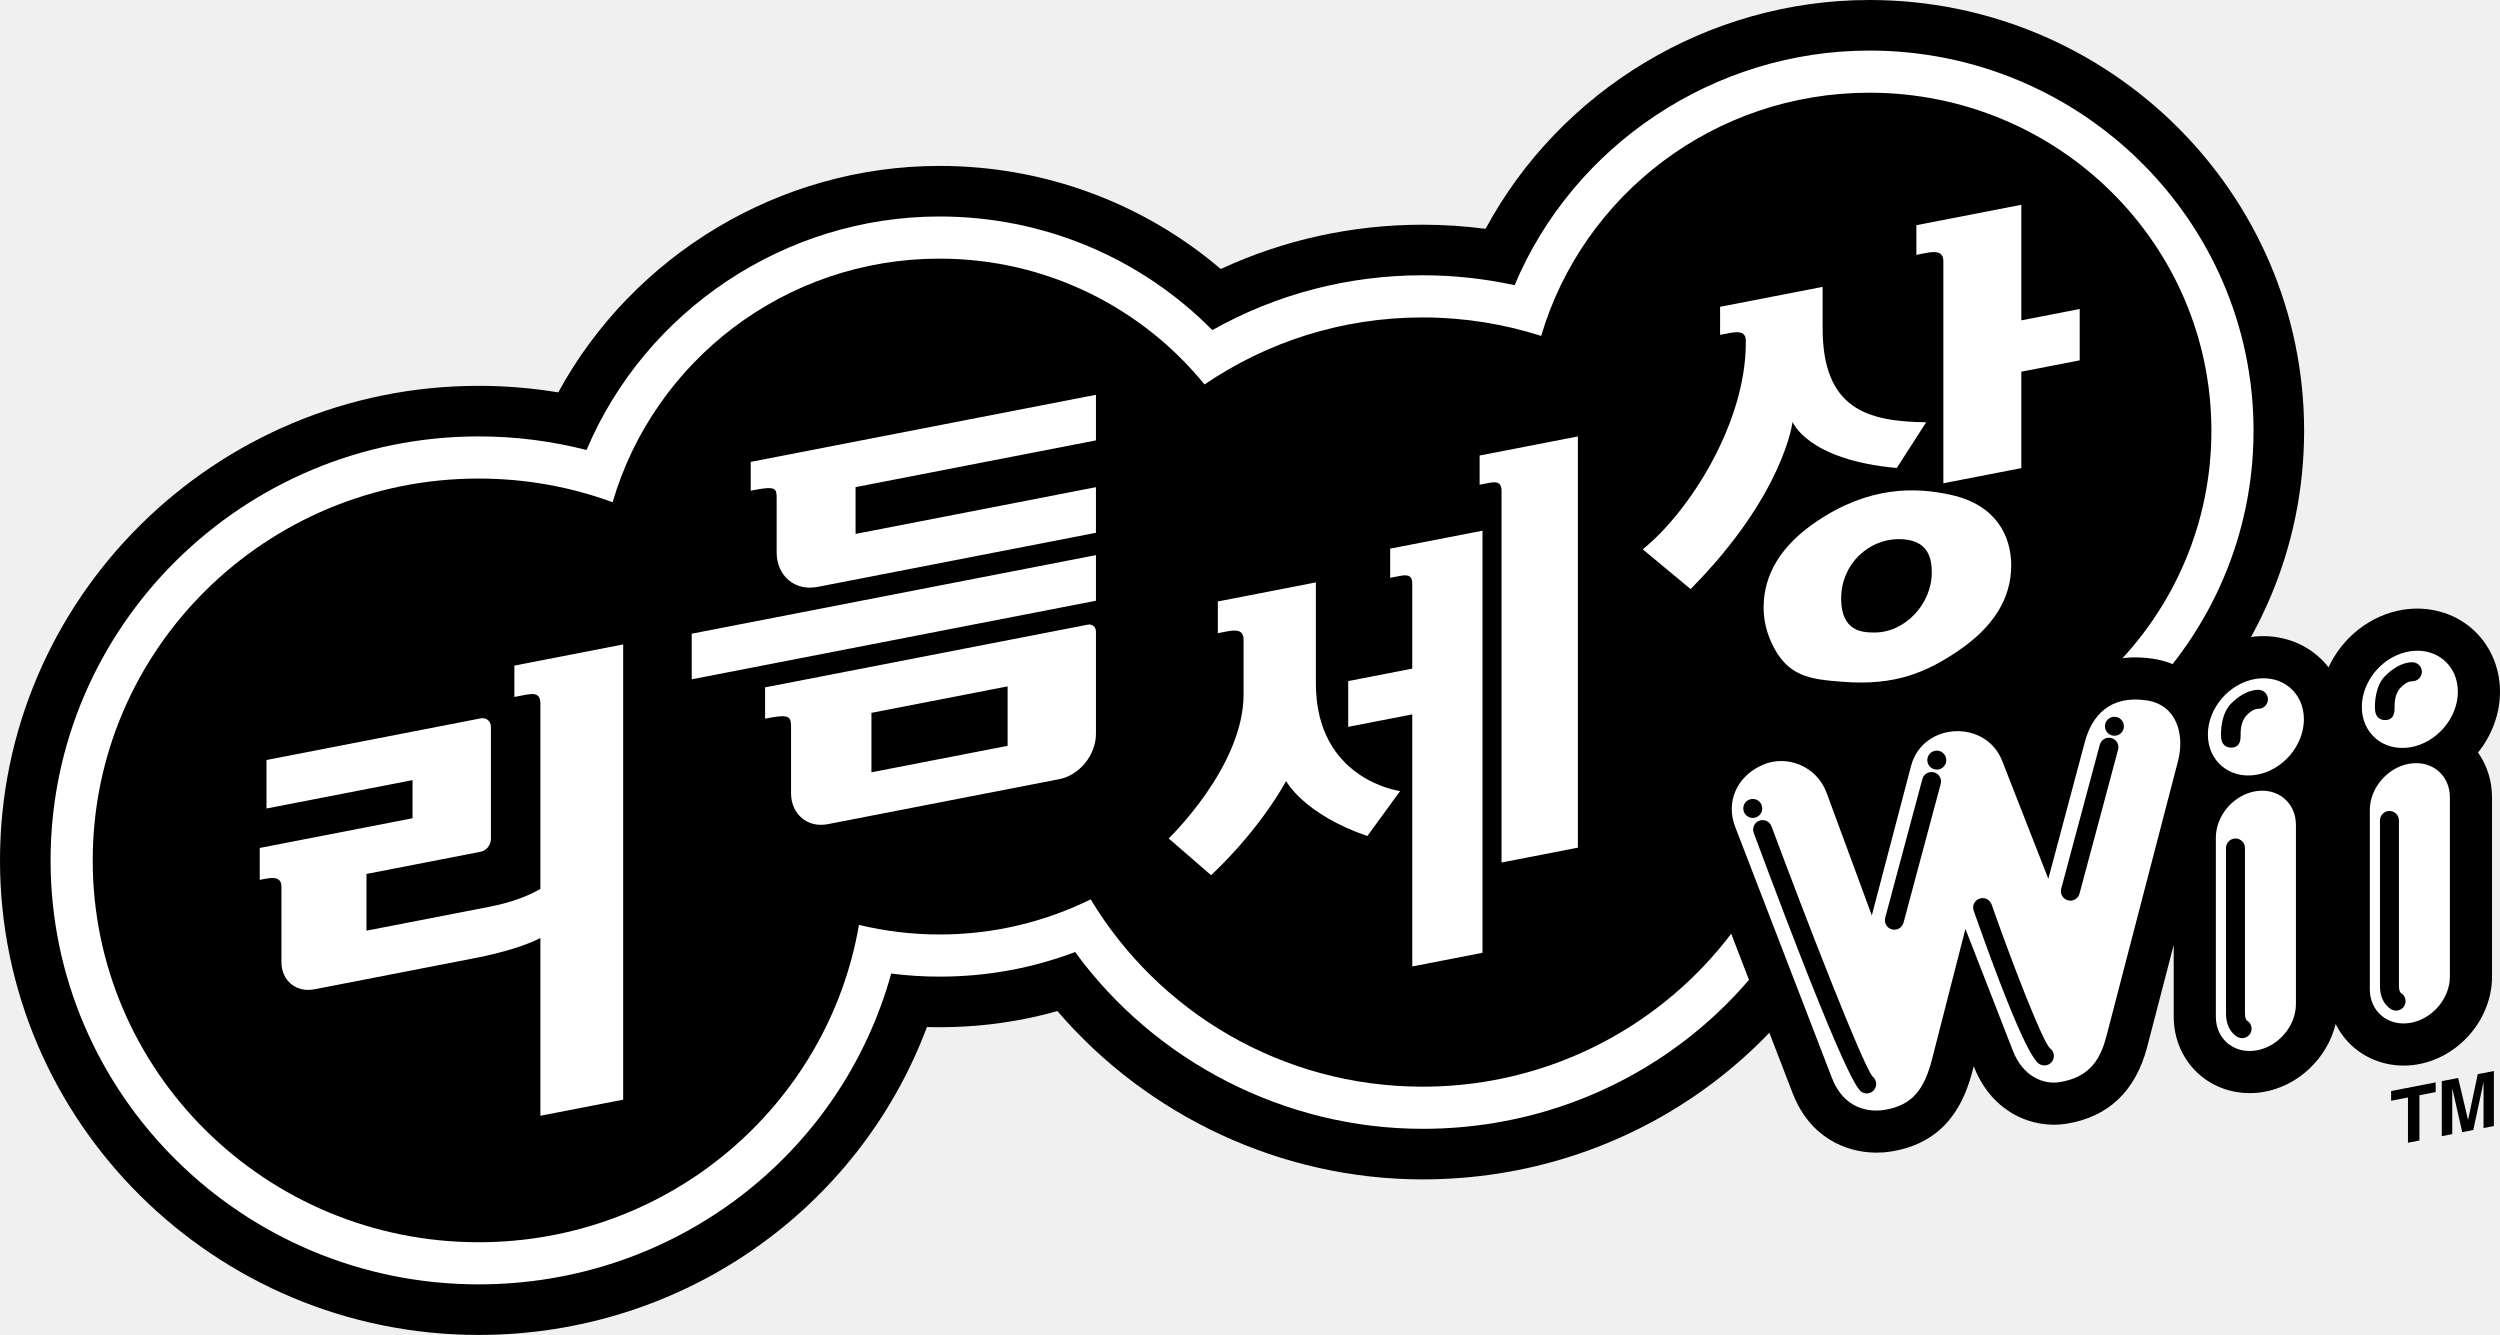
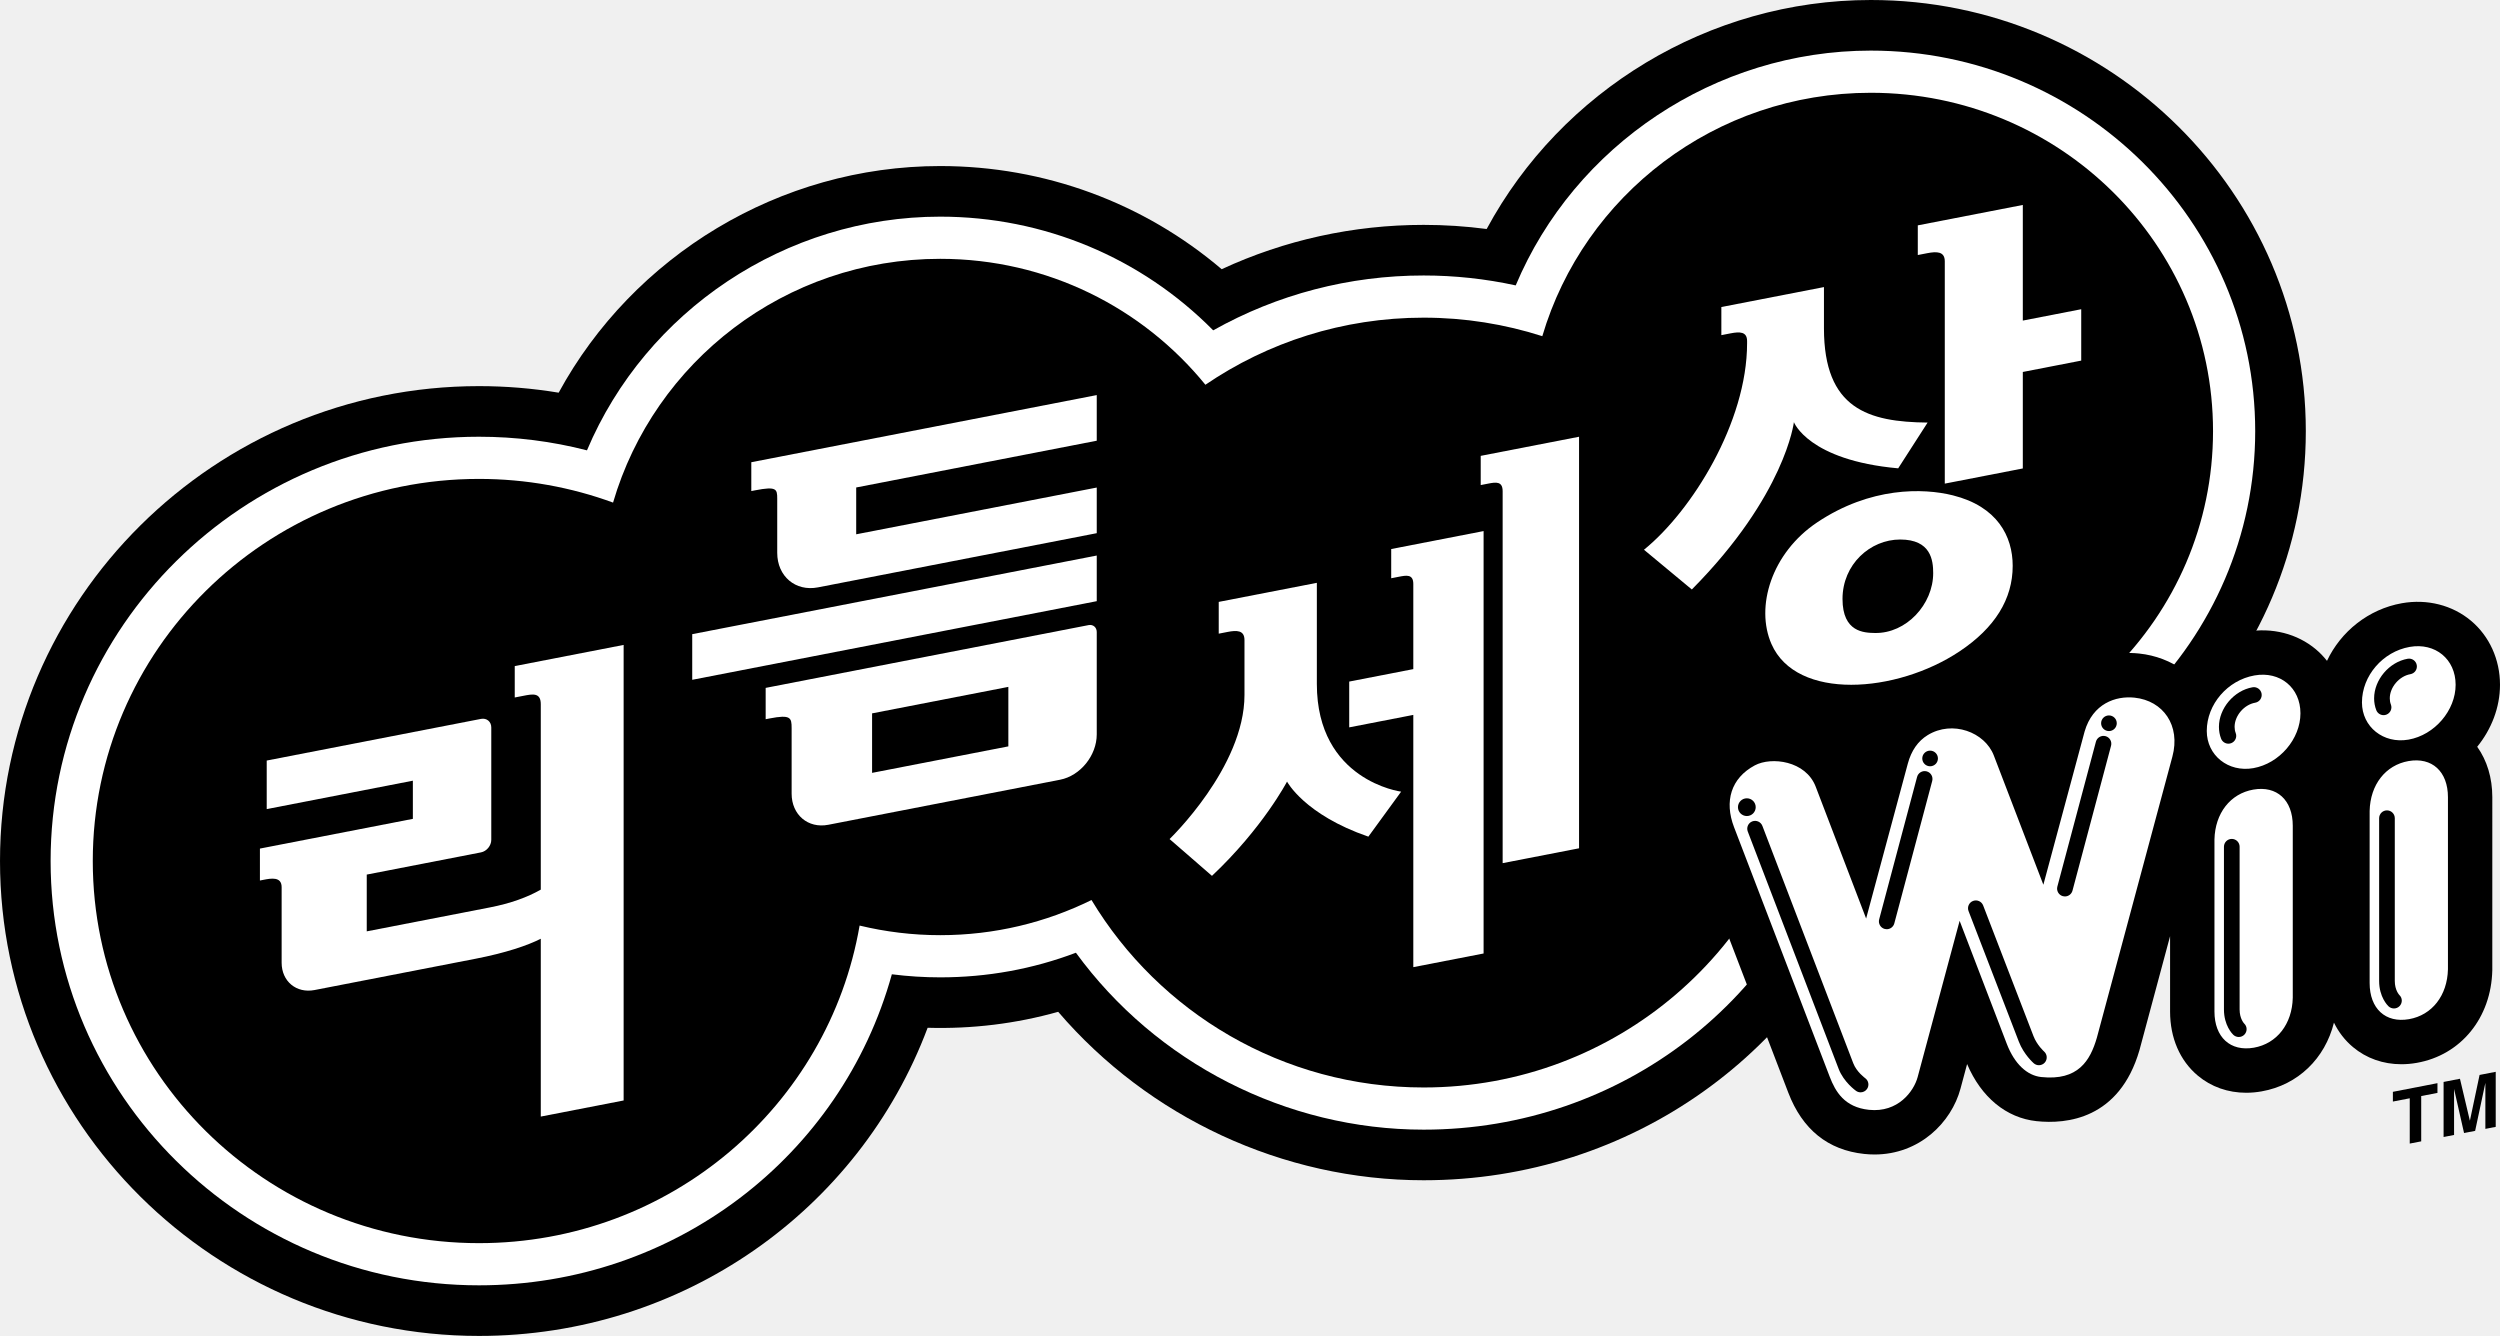
- <svg xmlns="http://www.w3.org/2000/svg" version="1.1" id="svg2" width="666.667" height="355.985" viewBox="0 0 666.667 355.985">
-   <defs id="defs6">
+ <svg xmlns="http://www.w3.org/2000/svg" version="1.1" id="svg1" width="666.667" height="356.248" viewBox="0 0 666.667 356.248">
+   <defs id="defs1">
+     <clipPath clipPathUnits="userSpaceOnUse" id="clipPath2">
+       <path d="M 0,267.186 H 500 V 0 H 0 Z" transform="translate(-374.1585,-267.1859)" id="path2" />
+     </clipPath>
+     <clipPath clipPathUnits="userSpaceOnUse" id="clipPath4">
+       <path d="M 0,267.186 H 500 V 0 H 0 Z" transform="translate(-374.1585,-257.0648)" id="path4" />
+     </clipPath>
+     <clipPath clipPathUnits="userSpaceOnUse" id="clipPath6">
+       <path d="M 0,267.186 H 500 V 0 H 0 Z" transform="translate(-374.1576,-248.6302)" id="path6" />
+     </clipPath>
+     <clipPath clipPathUnits="userSpaceOnUse" id="clipPath8">
+       <path d="M 0,267.186 H 500 V 0 H 0 Z" id="path8" />
+     </clipPath>
+     <clipPath clipPathUnits="userSpaceOnUse" id="clipPath10">
+       <path d="M 0,267.186 H 500 V 0 H 0 Z" transform="translate(-500.0003,-130.2328)" id="path10" />
+     </clipPath>
+     <clipPath clipPathUnits="userSpaceOnUse" id="clipPath12">
+       <path d="M 0,267.186 H 500 V 0 H 0 Z" transform="translate(-350.9583,-114.1107)" id="path12" />
+     </clipPath>
+     <clipPath clipPathUnits="userSpaceOnUse" id="clipPath14">
+       <path d="M 0,267.186 H 500 V 0 H 0 Z" transform="translate(-479.8753,-68.18)" id="path14" />
+     </clipPath>
    <clipPath clipPathUnits="userSpaceOnUse" id="clipPath16">
-       <path d="M 0,266.989 H 500 V 0 H 0 Z" id="path14" />
+       <path d="M 0,267.186 H 500 V 0 H 0 Z" transform="translate(-476.7171,-124.1537)" id="path16" />
+     </clipPath>
+     <clipPath clipPathUnits="userSpaceOnUse" id="clipPath18">
+       <path d="M 0,267.186 H 500 V 0 H 0 Z" transform="translate(-448.8402,-62.475)" id="path18" />
+     </clipPath>
+     <clipPath clipPathUnits="userSpaceOnUse" id="clipPath20">
+       <path d="M 0,267.186 H 500 V 0 H 0 Z" transform="translate(-445.681,-118.4486)" id="path20" />
+     </clipPath>
+     <clipPath clipPathUnits="userSpaceOnUse" id="clipPath22">
+       <path d="M 0,267.186 H 500 V 0 H 0 Z" transform="translate(-412.9857,-87.8959)" id="path22" />
+     </clipPath>
+     <clipPath clipPathUnits="userSpaceOnUse" id="clipPath24">
+       <path d="M 0,267.186 H 500 V 0 H 0 Z" transform="translate(-408.8187,-56.8832)" id="path24" />
+     </clipPath>
+     <clipPath clipPathUnits="userSpaceOnUse" id="clipPath26">
+       <path d="M 0,267.186 H 500 V 0 H 0 Z" transform="translate(-377.348,-81.3421)" id="path26" />
+     </clipPath>
+     <clipPath clipPathUnits="userSpaceOnUse" id="clipPath28">
+       <path d="M 0,267.186 H 500 V 0 H 0 Z" transform="translate(-373.0267,-51.5619)" id="path28" />
+     </clipPath>
+     <clipPath clipPathUnits="userSpaceOnUse" id="clipPath30">
+       <path d="M 0,267.186 H 500 V 0 H 0 Z" transform="translate(-423.3539,-122.5365)" id="path30" />
+     </clipPath>
+     <clipPath clipPathUnits="userSpaceOnUse" id="clipPath32">
+       <path d="M 0,267.186 H 500 V 0 H 0 Z" transform="translate(-387.5863,-115.4945)" id="path32" />
+     </clipPath>
+     <clipPath clipPathUnits="userSpaceOnUse" id="clipPath34">
+       <path d="M 0,267.186 H 500 V 0 H 0 Z" transform="translate(-351.1419,-105.7513)" id="path34" />
+     </clipPath>
+     <clipPath clipPathUnits="userSpaceOnUse" id="clipPath36">
+       <path d="M 0,267.186 H 500 V 0 H 0 Z" transform="translate(-358.7806,-182.7552)" id="path36" />
+     </clipPath>
+     <clipPath clipPathUnits="userSpaceOnUse" id="clipPath38">
+       <path d="M 0,267.186 H 500 V 0 H 0 Z" transform="translate(-296.1429,-176.014)" id="path38" />
+     </clipPath>
+     <clipPath clipPathUnits="userSpaceOnUse" id="clipPath40">
+       <path d="M 0,267.186 H 500 V 0 H 0 Z" transform="translate(-171.2396,-169.6917)" id="path40" />
+     </clipPath>
+     <clipPath clipPathUnits="userSpaceOnUse" id="clipPath42">
+       <path d="M 0,267.186 H 500 V 0 H 0 Z" transform="translate(-102.9486,-133.9691)" id="path42" />
+     </clipPath>
+     <clipPath clipPathUnits="userSpaceOnUse" id="clipPath44">
+       <path d="M 0,267.186 H 500 V 0 H 0 Z" transform="translate(-497.0746,-41.4095)" id="path44" />
    </clipPath>
  </defs>
-   <g id="g8" transform="matrix(1.333333,0,0,-1.333333,0,355.9853)">
-     <g id="g10">
-       <g id="g12" clip-path="url(#clipPath16)">
-         <g id="g18" transform="translate(373.8827,266.9894)">
-           <path d="m 0,0 c -32.387,0 -61.888,-18.159 -76.768,-45.766 -4.165,0.548 -8.369,0.824 -12.593,0.824 -14.082,0 -27.796,-3.033 -40.368,-8.859 -15.557,13.243 -35.36,20.616 -56.247,20.616 -32.115,0 -61.355,-17.948 -76.256,-45.293 -5.236,0.871 -10.554,1.31 -15.923,1.31 -52.785,0 -95.728,-42.577 -95.728,-94.911 0,-52.334 42.943,-94.91 95.728,-94.91 40.665,0 75.951,25.041 89.662,61.586 8.929,-0.257 17.688,0.822 26.092,3.19 18.062,-21.065 44.85,-33.665 73.04,-33.665 41.493,0 77.159,25.882 90.411,63.555 47.456,0.56 85.89,38.995 85.89,86.158 C 86.94,-38.653 47.938,0 0,0" style="fill:#000000;fill-opacity:1;fill-rule:nonzero;stroke:none" id="path20" />
-         </g>
-         <g id="g22" transform="translate(373.8827,256.8753)">
-           <path d="m 0,0 c -31.108,0 -59.198,-18.931 -70.964,-46.924 -6.03,1.317 -12.19,1.982 -18.397,1.982 -14.859,0 -29.258,-3.771 -42.06,-10.964 -14.347,14.523 -33.846,22.721 -54.555,22.721 -30.927,0 -58.834,-18.829 -70.6,-46.705 -7.017,1.808 -14.246,2.722 -21.579,2.722 -47.208,0 -85.613,-38.039 -85.613,-84.797 0,-46.757 38.405,-84.796 85.613,-84.796 38.965,0 72.405,25.68 82.513,62.161 3.21,-0.407 6.441,-0.612 9.666,-0.612 9.388,0 18.48,1.652 27.118,4.92 16.022,-21.976 42.015,-35.359 69.497,-35.359 39.635,0 73.326,26.385 83.003,63.814 2.122,-0.176 4.246,-0.265 6.358,-0.265 42.361,0 76.826,34.117 76.826,76.052 C 76.826,-34.116 42.361,0 0,0" style="fill:#ffffff;fill-opacity:1;fill-rule:nonzero;stroke:none" id="path24" />
-         </g>
-         <g id="g26" transform="translate(373.8821,248.4471)">
-           <path d="m 0,0 c -31.108,0 -57.348,-20.539 -65.648,-48.643 -7.474,2.394 -15.439,3.7 -23.713,3.7 -16.184,0 -31.2,-4.953 -43.618,-13.407 -12.482,15.343 -31.58,25.165 -52.996,25.165 -31.007,0 -57.155,-20.577 -65.385,-48.717 -8.348,3.058 -17.373,4.734 -26.795,4.734 -42.628,0 -77.184,-34.192 -77.184,-76.369 0,-42.177 34.556,-76.368 77.184,-76.368 38.182,0 69.868,27.439 76.066,63.47 5.168,-1.245 10.56,-1.921 16.114,-1.921 10.861,0 21.121,2.537 30.232,7.026 13.508,-22.438 38.177,-37.464 66.382,-37.464 38.554,0 70.509,28.07 76.362,64.784 4.21,-0.801 8.553,-1.235 12.999,-1.235 37.775,0 68.398,30.276 68.398,67.623 C 68.398,-30.276 37.775,0 0,0" style="fill:#000000;fill-opacity:1;fill-rule:nonzero;stroke:none" id="path28" />
-         </g>
-         <path d="m 368.231,110.299 h 43.695 v 14.336 h -43.695 z" style="fill:#000000;fill-opacity:1;fill-rule:nonzero;stroke:none" id="path30" />
-         <g id="g32" transform="translate(500,128.6442)">
-           <path d="m 0,0 c 0,4.975 -2.086,9.61 -5.724,12.718 -3.669,3.134 -8.642,4.475 -13.624,3.688 -6.616,-1.049 -12.221,-5.616 -14.944,-11.526 -0.658,0.845 -1.401,1.626 -2.224,2.328 -3.669,3.135 -8.644,4.479 -13.623,3.689 -4.847,-0.768 -9.15,-3.424 -12.176,-7.112 -2.064,1.468 -4.502,2.439 -7.177,2.829 C -80.07,8.157 -88.382,2.598 -91.18,-7.89 l -0.674,-2.526 c -2.953,7.107 -9.859,11.377 -17.732,10.926 -7.951,-0.464 -14.372,-5.649 -16.354,-13.209 l -1.056,-4.023 c -1.821,4.464 -5.225,7.94 -9.647,9.828 -4.545,1.941 -9.704,1.944 -14.154,0.007 -9.251,-4.026 -13.569,-13.968 -10.043,-23.127 l 19.354,-50.241 c 3.424,-8.891 10.662,-11.93 16.817,-11.93 0.983,0 1.94,0.078 2.848,0.222 11.395,1.805 14.819,10.234 16.404,16.418 l 0.162,0.634 0.003,-0.006 c 3.655,-9.385 11.922,-12.536 18.477,-11.495 8.448,1.337 13.907,6.527 16.225,15.426 l 5.294,20.347 v -14.375 c 0,-4.559 1.919,-8.813 5.264,-11.671 3.373,-2.879 7.925,-4.115 12.49,-3.394 7.134,1.131 12.967,6.786 14.636,13.632 0.887,-1.8 2.125,-3.413 3.666,-4.729 3.373,-2.878 7.925,-4.116 12.49,-3.394 8.476,1.344 15.116,9.075 15.116,17.601 v 35.848 c 0,3.281 -0.994,6.404 -2.798,8.962 C -1.653,-8.745 0,-4.471 0,0" style="fill:#000000;fill-opacity:1;fill-rule:nonzero;stroke:none" id="path34" />
-         </g>
-         <g id="g36" transform="translate(491.5723,128.644)">
-           <path d="m 0,0 c 0,-5.303 -4.299,-10.283 -9.602,-11.123 -5.303,-0.84 -9.602,2.778 -9.602,8.081 0,5.303 4.299,10.283 9.602,11.123 C -4.299,8.921 0,5.303 0,0 m -1.594,-56.968 v 35.847 c 0,4.422 -3.586,7.439 -8.007,6.739 -4.422,-0.701 -8.007,-4.853 -8.007,-9.276 v -35.847 c 0,-4.422 3.585,-7.44 8.007,-6.74 4.421,0.701 8.007,4.854 8.007,9.277 m -29.198,51.459 c 0,-5.303 -4.299,-10.283 -9.602,-11.123 -5.303,-0.84 -9.602,2.778 -9.602,8.081 0,5.303 4.299,10.283 9.602,11.123 5.303,0.84 9.602,-2.778 9.602,-8.081 m -1.594,-56.969 v 35.848 c 0,4.422 -3.585,7.439 -8.007,6.739 -4.422,-0.701 -8.007,-4.853 -8.007,-9.276 v -35.847 c 0,-4.422 3.585,-7.44 8.007,-6.74 4.422,0.701 8.007,4.854 8.007,9.276 m -23.579,48.633 -14.315,-55.019 c -1.119,-4.298 -3.097,-8.227 -9.386,-9.223 -3.265,-0.518 -7.339,1.18 -9.305,6.228 l -9.515,24.427 -6.668,-26.021 c -1.52,-5.935 -3.846,-9.281 -9.558,-10.185 -2.93,-0.464 -8.037,0.068 -10.481,6.412 l -19.354,50.242 c -1.854,4.814 0.187,10.04 5.54,12.369 4.668,2.031 10.732,-0.111 12.766,-5.628 l 9.031,-24.501 7.849,29.905 c 2.296,8.748 14.931,9.421 18.229,0.994 l 9.225,-23.569 7.298,27.351 c 1.373,5.146 4.896,9.42 12.33,8.337 6.106,-0.89 7.671,-6.903 6.314,-12.119" style="fill:#ffffff;fill-opacity:1;fill-rule:nonzero;stroke:none" id="path38" />
-         </g>
-         <g id="g40" transform="translate(480.1485,68.4147)">
-           <path d="m 0,0 c -0.066,0.067 -0.362,0.413 -0.362,1.375 v 33.111 c 0,1.047 -0.85,1.896 -1.897,1.896 -1.047,0 -1.896,-0.849 -1.896,-1.896 V 1.375 c 0,-3.522 2.178,-4.632 2.426,-4.747 0.259,-0.12 0.529,-0.176 0.796,-0.176 0.716,0 1.402,0.408 1.722,1.1 C 1.208,-1.544 0.854,-0.48 0,0 m 2.33,66.121 c -2.185,0 -4.134,-1.422 -5.452,-2.741 -2.04,-2.039 -2.126,-5.674 -2.007,-6.904 0.127,-1.301 0.96,-1.915 2.006,-1.915 1.047,0 1.885,0.541 1.885,2.25 0,0.836 -0.056,2.901 1.17,4.183 0.553,0.579 1.41,1.334 2.398,1.334 1.047,0 1.896,0.849 1.896,1.896 0,1.047 -0.849,1.897 -1.896,1.897 m -33.122,-71.63 c -0.066,0.067 -0.362,0.413 -0.362,1.374 v 33.112 c 0,1.047 -0.849,1.896 -1.896,1.896 -1.047,0 -1.897,-0.849 -1.897,-1.896 V -4.135 c 0,-3.522 2.178,-4.631 2.427,-4.746 0.258,-0.12 0.528,-0.176 0.795,-0.176 0.716,0 1.402,0.408 1.722,1.1 0.42,0.904 0.066,1.968 -0.789,2.448 m 2.333,66.12 c -2.184,0 -4.133,-1.421 -5.452,-2.74 -2.04,-2.039 -2.126,-5.674 -2.006,-6.904 0.126,-1.302 0.959,-1.915 2.006,-1.915 1.047,0 1.885,0.541 1.885,2.25 0,0.836 -0.057,2.901 1.17,4.183 0.553,0.579 1.409,1.334 2.397,1.334 1.047,0 1.896,0.849 1.896,1.896 0,1.047 -0.849,1.896 -1.896,1.896 m -35.785,-40.758 7.716,28.792 c 0.27,1.011 -0.329,2.051 -1.342,2.321 -1.007,0.271 -2.051,-0.328 -2.322,-1.34 l -7.716,-28.792 c -0.27,-1.012 0.329,-2.051 1.342,-2.322 0.164,-0.045 0.329,-0.066 0.492,-0.066 0.836,0 1.603,0.559 1.83,1.407 m -35.198,-5.81 7.434,27.744 c 0.27,1.012 -0.329,2.051 -1.342,2.322 -1.009,0.27 -2.051,-0.328 -2.323,-1.341 l -7.434,-27.743 c -0.27,-1.012 0.329,-2.052 1.342,-2.322 0.164,-0.045 0.329,-0.066 0.492,-0.066 0.836,0 1.603,0.559 1.831,1.406 m 29.881,-27.486 c 0.417,0.862 0.124,1.882 -0.65,2.399 -1.576,1.805 -7.115,15.941 -11.621,28.735 -0.347,0.988 -1.428,1.506 -2.419,1.159 -0.988,-0.348 -1.507,-1.43 -1.159,-2.418 10.324,-29.314 12.578,-30.401 13.317,-30.758 0.267,-0.129 0.547,-0.189 0.823,-0.189 0.705,0 1.383,0.395 1.709,1.072 m -35.543,-5.599 c 0.397,0.821 0.149,1.787 -0.545,2.323 -2.21,2.861 -13.523,32.102 -20.2,50.038 -0.367,0.982 -1.458,1.479 -2.439,1.116 -0.982,-0.366 -1.482,-1.457 -1.117,-2.439 18.795,-50.485 20.956,-51.529 21.77,-51.922 0.266,-0.128 0.546,-0.189 0.823,-0.189 0.704,0 1.382,0.395 1.708,1.073 m 47.843,74.259 c -1.048,0 -1.897,-0.849 -1.897,-1.896 0,-1.048 0.849,-1.897 1.897,-1.897 1.047,0 1.896,0.849 1.896,1.897 0,1.047 -0.849,1.896 -1.896,1.896 m -35.528,-6.769 c -1.048,0 -1.897,-0.849 -1.897,-1.897 0,-1.047 0.849,-1.896 1.897,-1.896 1.047,0 1.896,0.849 1.896,1.896 0,1.048 -0.849,1.897 -1.896,1.897 m -34.912,-11.561 c 0,-1.048 -0.849,-1.897 -1.896,-1.897 -1.047,0 -1.896,0.849 -1.896,1.897 0,1.047 0.849,1.896 1.896,1.896 1.047,0 1.896,-0.849 1.896,-1.896" style="fill:#000000;fill-opacity:1;fill-rule:nonzero;stroke:none" id="path42" />
-         </g>
-         <g id="g44" transform="translate(358.5166,182.6211)">
-           <path d="m 0,0 c 0,0 -1.712,-14.593 -20.398,-33.442 l -9.567,7.944 c 9.575,7.754 20.609,25.472 20.609,41.26 v 0.446 c 0,1.896 -1.467,1.894 -3.295,1.539 l -1.847,-0.359 v 5.62 L 6.006,26.994 V 18.748 C 6.006,2.624 14.901,0.032 26.72,-0.084 L 20.841,-9.23 C 2.881,-7.619 0,0 0,0 M 57.423,22.569 V 12.3 L 45.748,10.031 V -9.254 l -15.593,-3.031 v 44.434 c 0,2.001 -1.643,1.98 -3.515,1.616 L 24.76,33.4 v 5.93 l 20.988,4.079 V 20.299 Z M 16.184,-42.136 c -2.129,0.042 -6.47,0.127 -6.47,6.801 0,6.917 5.523,11.879 11.527,11.88 6.163,0 6.596,-4.176 6.596,-6.718 0,-6.231 -5.371,-12.087 -11.653,-11.963 m 15.593,27.506 c -7.237,1.631 -16.553,1.803 -27.12,-5.394 -6.948,-4.732 -10.452,-10.497 -10.452,-17.102 0,-2.38 0.522,-4.742 1.559,-7.013 3.184,-6.972 7.898,-7.346 14.308,-7.855 10.474,-0.831 16.774,1.94 23.054,6.195 7.017,4.761 10.599,10.441 10.599,17.081 0,5.928 -3.042,12.082 -11.948,14.088" style="fill:#ffffff;fill-opacity:1;fill-rule:nonzero;stroke:none" id="path46" />
-         </g>
-         <g id="g48" transform="translate(295.9252,175.8848)">
-           <path d="m 0,0 v -5.837 l 1.519,0.295 c 1.512,0.294 2.864,0.492 2.864,-1.517 v -74.339 l 15.27,2.969 V 3.82 Z m -17.888,-18.621 v -5.837 l 1.518,0.295 c 1.512,0.294 2.897,0.563 2.897,-1.446 V -42.62 l -12.808,-2.49 v -9.152 l 12.808,2.49 v -50.411 l 14.048,2.731 v 84.42 z m 1.985,-48.489 -6.55,-8.992 c -12.797,4.402 -16.253,11.004 -16.253,11.004 0,0 -4.846,-9.277 -15.004,-18.839 l -8.475,7.355 c 0,0 14.973,14.352 14.973,28.786 v 10.986 c 0,2.01 -1.588,1.968 -3.364,1.622 l -1.783,-0.346 v 6.347 l 19.61,3.812 v -20.211 c 0,-19.353 16.846,-21.524 16.846,-21.524" style="fill:#ffffff;fill-opacity:1;fill-rule:nonzero;stroke:none" id="path50" />
-         </g>
-         <g id="g52" transform="translate(171.1135,169.5672)">
-           <path d="m 0,0 v -9.36 l 48.075,9.345 v -9.12 L -7.64,-19.965 c -4.497,-0.874 -8.142,2.217 -8.142,6.905 v 10.866 c 0,1.88 -0.166,2.45 -4.383,1.63 l -0.799,-0.155 v 5.764 l 69.039,13.42 v -9.12 z m 48.075,-13.603 v -9.121 l -80.844,-15.714 v 9.12 z M 30.408,-51.744 3.175,-57.037 v 11.892 l 27.233,5.293 z m 16.039,24.236 -64.541,-12.545 v -6.262 l 0.8,0.155 c 4.224,0.821 4.39,0.13 4.39,-1.933 v -13.104 c 0,-4.22 3.281,-7.002 7.328,-6.215 l 46.324,9.004 c 4.047,0.787 7.327,4.845 7.327,9.064 v 20.455 c 0,0.938 -0.729,1.556 -1.628,1.381" style="fill:#ffffff;fill-opacity:1;fill-rule:nonzero;stroke:none" id="path54" />
-         </g>
-         <g id="g56" transform="translate(102.8732,133.871)">
-           <path d="m 0,0 v -6.276 l 1.79,0.348 c 1.782,0.346 3.414,0.663 3.414,-1.679 V -44.675 C 2.571,-46.18 -0.801,-47.422 -4.957,-48.23 l -24.62,-4.785 v 11.345 l 22.83,4.438 c 1.136,0.221 2.057,1.343 2.057,2.506 v 22.463 c 0,1.163 -0.921,1.927 -2.057,1.706 l -42.823,-8.324 v -9.7 l 29.207,5.677 v -7.628 l -30.564,-5.941 v -6.382 l 0.721,0.14 c 1.458,0.283 3.618,0.703 3.618,-1.466 v -15.102 c 0,-3.722 2.947,-6.167 6.583,-5.46 l 32.148,6.249 c 6.03,1.172 10.408,2.647 13.061,4.004 v -35.541 l 16.557,3.218 V 4.23 Z" style="fill:#ffffff;fill-opacity:1;fill-rule:nonzero;stroke:none" id="path58" />
-         </g>
-         <g id="g60" transform="translate(496.7084,41.3793)">
-           <path d="m 0,0 v 9.192 l -2.045,-9.59 -2.215,-0.43 -1.996,8.804 V -1.216 L -8.35,-1.623 V 9.381 l 3.271,0.636 1.972,-8.345 0.024,0.005 1.924,9.102 3.228,0.627 V 0.402 Z M -15.116,-2.938 V 6.114 L -18.484,5.46 v 1.945 l 8.908,1.732 V 7.191 L -12.822,6.56 v -9.052 z" style="fill:#000000;fill-opacity:1;fill-rule:nonzero;stroke:none" id="path62" />
-         </g>
-       </g>
-     </g>
+   <g id="layer-MC0">
+     <path id="path1" d="m 0,0 c -32.411,0 -61.935,-18.172 -76.825,-45.8 -4.168,0.549 -8.375,0.824 -12.603,0.824 -14.092,0 -27.816,-3.034 -40.397,-8.864 -15.568,13.252 -35.386,20.631 -56.288,20.631 -32.139,0 -61.401,-17.961 -76.313,-45.327 -5.24,0.872 -10.561,1.311 -15.934,1.311 -52.824,0 -95.798,-42.608 -95.798,-94.98 0,-52.373 42.974,-94.981 95.798,-94.981 40.695,0 76.006,25.06 89.728,61.631 8.936,-0.257 17.701,0.824 26.111,3.194 18.076,-21.081 44.883,-33.691 73.093,-33.691 41.525,0 77.217,25.902 90.479,63.602 47.491,0.561 85.953,39.023 85.953,86.222 C 87.004,-38.682 47.974,0 0,0" style="fill:#000000;fill-opacity:1;fill-rule:nonzero;stroke:none" transform="matrix(1.333333,0,0,-1.333333,498.878,1.3333333e-4)" clip-path="url(#clipPath2)" />
+     <path id="path3" d="m 0,0 c -31.131,0 -59.242,-18.945 -71.017,-46.959 -6.034,1.317 -12.198,1.983 -18.411,1.983 -14.869,0 -29.279,-3.773 -42.091,-10.971 -14.357,14.534 -33.87,22.738 -54.594,22.738 -30.95,0 -58.878,-18.843 -70.652,-46.74 -7.023,1.809 -14.256,2.723 -21.595,2.723 -47.244,0 -85.677,-38.066 -85.677,-84.858 0,-46.792 38.433,-84.859 85.677,-84.859 38.993,0 72.459,25.698 82.573,62.207 3.213,-0.408 6.446,-0.613 9.674,-0.613 9.395,0 18.494,1.654 27.137,4.924 16.035,-21.992 42.046,-35.385 69.548,-35.385 39.664,0 73.38,26.405 83.066,63.861 2.123,-0.177 4.248,-0.265 6.362,-0.265 42.393,0 76.882,34.142 76.882,76.108 C 76.882,-34.142 42.393,0 0,0" style="fill:#ffffff;fill-opacity:1;fill-rule:nonzero;stroke:none" transform="matrix(1.333333,0,0,-1.333333,498.878,13.49493)" clip-path="url(#clipPath4)" />
+     <path id="path5" d="m 0,0 c -31.131,0 -57.39,-20.554 -65.696,-48.679 -7.48,2.396 -15.45,3.703 -23.731,3.703 -16.195,0 -31.223,-4.957 -43.649,-13.418 -12.492,15.356 -31.604,25.185 -53.036,25.185 -31.03,0 -57.198,-20.592 -65.434,-48.754 -8.353,3.061 -17.385,4.737 -26.814,4.737 -42.66,0 -77.242,-34.215 -77.242,-76.423 0,-42.208 34.582,-76.425 77.242,-76.425 38.211,0 69.92,27.459 76.123,63.516 5.171,-1.246 10.567,-1.921 16.125,-1.921 10.869,0 21.136,2.538 30.255,7.031 13.518,-22.455 38.205,-37.492 66.43,-37.492 38.582,0 70.561,28.09 76.419,64.832 4.213,-0.802 8.559,-1.237 13.008,-1.237 37.804,0 68.449,30.298 68.449,67.673 C 68.449,-30.298 37.804,0 0,0" style="fill:#000000;fill-opacity:1;fill-rule:nonzero;stroke:none" transform="matrix(1.333333,0,0,-1.333333,498.8768,24.74107)" clip-path="url(#clipPath6)" />
+     <path id="path7" d="m 368.502,110.38 h 43.727 v 14.346 h -43.727 z" style="fill:#000000;fill-opacity:1;fill-rule:nonzero;stroke:none" transform="matrix(1.333333,0,0,-1.333333,0,356.248)" clip-path="url(#clipPath8)" />
+     <path id="path9" d="m 0,0 c 0,5.044 -2.113,9.71 -5.798,12.802 -3.721,3.122 -8.754,4.401 -13.811,3.51 -6.691,-1.18 -12.234,-5.668 -14.992,-11.527 -0.663,0.84 -1.406,1.617 -2.233,2.312 -3.721,3.122 -8.755,4.401 -13.812,3.509 -5.148,-0.908 -9.618,-3.775 -12.662,-7.717 -2.527,1.836 -5.572,3.011 -8.854,3.358 -9.073,0.96 -16.882,-4.316 -19.44,-13.125 l -1.204,-4.467 -0.143,0.374 c -1.812,4.727 -5.74,8.421 -10.78,10.134 -5.168,1.757 -10.772,1.15 -15.374,-1.667 -3.883,-2.378 -6.618,-6.172 -7.905,-10.965 l -1.237,-4.597 -0.328,0.856 c -1.707,4.454 -5.215,7.864 -9.878,9.601 -4.906,1.828 -10.57,1.564 -14.779,-0.689 -8.537,-4.569 -11.853,-13.95 -8.253,-23.342 l 19.144,-49.944 c 2.821,-7.36 7.929,-11.482 15.181,-12.251 0.702,-0.074 1.388,-0.11 2.062,-0.11 8.976,0 15.372,6.385 17.196,13.175 l 1.32,4.914 c 2.819,-6.639 7.842,-10.785 13.893,-11.423 5.959,-0.631 16.563,0.376 20.581,14.207 l 6.123,22.789 -10e-4,-15.08 c 0,-5.262 1.964,-9.808 5.533,-12.801 2.688,-2.257 6.051,-3.435 9.686,-3.435 1.011,0 2.043,0.091 3.087,0.276 7.281,1.284 12.683,6.582 14.468,13.748 0.923,-1.889 2.196,-3.543 3.795,-4.884 2.688,-2.257 6.051,-3.435 9.686,-3.435 1.011,0 2.042,0.091 3.087,0.276 8.82,1.556 14.889,8.999 15.103,18.522 l 0.002,34.616 c 0,3.853 -1.054,7.323 -3.021,10.081 C -1.72,-8.91 0,-4.541 0,0" style="fill:#000000;fill-opacity:1;fill-rule:nonzero;stroke:none" transform="matrix(1.333333,0,0,-1.333333,666.6671,182.6043)" clip-path="url(#clipPath10)" />
+     <path id="path11" d="m 0,0 c -4.788,-2.563 -6.119,-7.214 -4.154,-12.342 l 19.143,-49.943 c 1.141,-2.977 2.964,-6.087 7.83,-6.603 5.847,-0.62 8.997,3.734 9.751,6.542 l 8.398,31.257 9.428,-24.594 c 1.546,-4.036 4.075,-6.351 6.893,-6.649 7.372,-0.779 9.789,3.263 11.124,7.857 L 83.518,1.748 C 85.193,7.98 81.694,12.937 75.947,13.544 72.187,13.941 67.59,12.37 65.963,6.77 L 57.714,-23.874 47.806,1.975 C 46.013,6.652 39.543,9.093 34.575,6.05 32.638,4.864 31.302,2.945 30.604,0.347 L 22.267,-30.631 12.183,-4.265 C 10.188,0.94 3.316,1.775 0,0 m 138.631,-40.774 c -0.118,-5.258 -3.18,-9.172 -7.773,-9.982 -4.71,-0.831 -7.889,2.1 -7.889,7.22 V -9.12 c 0.117,5.257 3.179,9.171 7.771,9.98 4.711,0.831 7.891,-2.099 7.891,-7.218 z m 1.536,56.896 c 0,-5.12 -4.188,-10.048 -9.425,-10.972 -5.004,-0.881 -9.309,2.548 -9.309,7.436 0,5.351 4.189,10.163 9.542,11.107 5.119,0.903 9.192,-2.452 9.192,-7.571 m -32.572,-62.601 c -0.118,-5.258 -3.18,-9.172 -7.772,-9.982 -4.711,-0.83 -7.89,2.1 -7.89,7.22 v 34.416 c 0.117,5.257 3.179,9.171 7.772,9.98 4.71,0.831 7.89,-2.099 7.89,-7.218 z m 1.536,56.896 c 0,-5.12 -4.189,-10.048 -9.425,-10.972 -5.004,-0.882 -9.31,2.548 -9.31,7.436 0,5.351 4.19,10.163 9.542,11.107 5.12,0.903 9.193,-2.452 9.193,-7.571" style="fill:#ffffff;fill-opacity:1;fill-rule:nonzero;stroke:none" transform="matrix(1.333333,0,0,-1.333333,467.9444,204.1004)" clip-path="url(#clipPath12)" />
+     <path id="path13" d="m 0,0 c -0.037,0.039 -0.917,0.963 -0.917,2.815 l 0.001,32.548 c 0,0.866 -0.701,1.567 -1.566,1.567 -0.866,0 -1.567,-0.701 -1.567,-1.567 V 2.815 c 0,-3.2 1.682,-4.886 1.873,-5.068 0.306,-0.289 0.7,-0.434 1.093,-0.434 0.414,0 0.826,0.162 1.132,0.484 C 0.644,-1.576 0.628,-0.595 0,0" style="fill:#000000;fill-opacity:1;fill-rule:nonzero;stroke:none" transform="matrix(1.333333,0,0,-1.333333,639.8337,265.3413)" clip-path="url(#clipPath14)" />
+     <path id="path15" d="m 0,0 c -0.628,0 -1.22,0.38 -1.46,1 -0.288,0.739 -0.434,1.534 -0.434,2.363 0,3.714 3.013,7.267 6.715,7.919 0.854,0.152 1.664,-0.418 1.815,-1.269 C 6.786,9.16 6.218,8.349 5.365,8.198 3.128,7.804 1.239,5.589 1.239,3.363 1.239,2.924 1.313,2.511 1.459,2.134 1.772,1.328 1.373,0.421 0.566,0.107 0.38,0.034 0.188,0 0,0" style="fill:#000000;fill-opacity:1;fill-rule:nonzero;stroke:none" transform="matrix(1.333333,0,0,-1.333333,635.6228,190.7097)" clip-path="url(#clipPath16)" />
+     <path id="path17" d="m 0,0 c -0.038,0.039 -0.918,0.963 -0.918,2.815 l 0.001,32.548 c 0,0.866 -0.701,1.567 -1.566,1.567 -0.866,0 -1.567,-0.701 -1.567,-1.567 V 2.815 c 0,-3.2 1.682,-4.885 1.873,-5.068 0.306,-0.289 0.7,-0.435 1.093,-0.435 0.414,0 0.826,0.162 1.132,0.484 C 0.644,-1.576 0.627,-0.595 0,0" style="fill:#000000;fill-opacity:1;fill-rule:nonzero;stroke:none" transform="matrix(1.333333,0,0,-1.333333,598.4536,272.948)" clip-path="url(#clipPath18)" />
+     <path id="path19" d="m 0,0 c -0.627,0 -1.219,0.38 -1.46,1 -0.288,0.739 -0.434,1.534 -0.434,2.363 0,3.714 3.013,7.267 6.715,7.919 0.852,0.152 1.664,-0.418 1.815,-1.269 C 6.786,9.16 6.218,8.349 5.365,8.198 3.129,7.804 1.239,5.59 1.239,3.363 1.239,2.924 1.313,2.511 1.459,2.134 1.772,1.328 1.373,0.421 0.566,0.107 0.381,0.034 0.188,0 0,0" style="fill:#000000;fill-opacity:1;fill-rule:nonzero;stroke:none" transform="matrix(1.333333,0,0,-1.333333,594.2413,198.3165)" clip-path="url(#clipPath20)" />
+     <path id="path21" d="M 0,0 C -0.134,0 -0.269,0.018 -0.404,0.053 -1.239,0.275 -1.737,1.134 -1.515,1.97 l 7.713,28.978 c 0.224,0.836 1.081,1.332 1.917,1.112 0.836,-0.223 1.333,-1.081 1.111,-1.917 L 1.513,1.164 C 1.325,0.463 0.692,0 0,0" style="fill:#000000;fill-opacity:1;fill-rule:nonzero;stroke:none" transform="matrix(1.333333,0,0,-1.333333,550.6476,239.0535)" clip-path="url(#clipPath22)" />
+     <path id="path23" d="m 0,0 c -0.015,0.013 -1.428,1.279 -2.126,3.092 l -10.062,26.122 c -0.311,0.807 -1.216,1.208 -2.024,0.898 -0.808,-0.31 -1.21,-1.217 -0.898,-2.024 L -5.048,1.966 c 0.984,-2.556 2.902,-4.25 2.983,-4.321 0.296,-0.259 0.662,-0.386 1.026,-0.386 0.435,0 0.867,0.18 1.178,0.532 C 0.708,-1.561 0.645,-0.572 0,0" style="fill:#000000;fill-opacity:1;fill-rule:nonzero;stroke:none" transform="matrix(1.333333,0,0,-1.333333,545.0916,280.4037)" clip-path="url(#clipPath24)" />
+     <path id="path25" d="M 0,0 C -0.134,0 -0.27,0.017 -0.404,0.053 -1.24,0.275 -1.737,1.134 -1.515,1.969 L 6.069,30.46 c 0.223,0.836 1.08,1.333 1.916,1.111 0.836,-0.222 1.333,-1.081 1.111,-1.917 L 1.513,1.163 C 1.325,0.463 0.692,0 0,0" style="fill:#000000;fill-opacity:1;fill-rule:nonzero;stroke:none" transform="matrix(1.333333,0,0,-1.333333,503.1307,247.7919)" clip-path="url(#clipPath26)" />
+     <path id="path27" d="m 0,0 c -0.017,0.013 -1.709,1.235 -2.376,2.979 l -18.172,47.464 c -0.309,0.808 -1.213,1.211 -2.023,0.903 -0.808,-0.309 -1.211,-1.215 -0.903,-2.023 L -5.301,1.859 c 1.015,-2.652 3.394,-4.347 3.494,-4.418 0.274,-0.192 0.587,-0.285 0.898,-0.285 0.49,0 0.973,0.232 1.279,0.662 C 0.868,-1.478 0.702,-0.502 0,0" style="fill:#000000;fill-opacity:1;fill-rule:nonzero;stroke:none" transform="matrix(1.333333,0,0,-1.333333,497.3689,287.4988)" clip-path="url(#clipPath28)" />
+     <path id="path29" d="m 0,0 c 0,-0.865 -0.701,-1.566 -1.566,-1.566 -0.865,0 -1.566,0.701 -1.566,1.566 0,0.864 0.701,1.565 1.566,1.565 C -0.701,1.565 0,0.864 0,0" style="fill:#000000;fill-opacity:1;fill-rule:nonzero;stroke:none" transform="matrix(1.333333,0,0,-1.333333,564.4719,192.866)" clip-path="url(#clipPath30)" />
+     <path id="path31" d="m 0,0 c 0,-0.865 -0.701,-1.566 -1.566,-1.566 -0.865,0 -1.566,0.701 -1.566,1.566 0,0.864 0.701,1.565 1.566,1.565 C -0.701,1.565 0,0.864 0,0" style="fill:#000000;fill-opacity:1;fill-rule:nonzero;stroke:none" transform="matrix(1.333333,0,0,-1.333333,516.7817,202.2553)" clip-path="url(#clipPath32)" />
+     <path id="path33" d="M 0,0 C 0,0.98 -0.794,1.775 -1.774,1.775 -2.755,1.775 -3.55,0.98 -3.55,0 c 0,-0.979 0.795,-1.774 1.776,-1.774 C -0.794,-1.774 0,-0.979 0,0" style="fill:#000000;fill-opacity:1;fill-rule:nonzero;stroke:none" transform="matrix(1.333333,0,0,-1.333333,468.1892,215.2463)" clip-path="url(#clipPath34)" />
+     <path id="path35" d="m 0,0 c 0,0 -1.714,-14.604 -20.413,-33.466 l -9.574,7.95 c 9.582,7.759 20.624,25.491 20.624,41.29 v 0.446 c 0,1.898 -1.468,1.896 -3.297,1.541 l -1.849,-0.36 v 5.624 L 6.01,27.015 V 18.763 C 6.01,2.626 14.912,0.032 26.74,-0.084 L 20.856,-9.236 C 2.884,-7.624 0,0 0,0 M 57.465,22.586 V 12.31 L 45.782,10.038 V -9.261 l -15.605,-3.033 v 44.467 c 0,2.002 -1.644,1.981 -3.517,1.618 l -1.882,-0.366 v 5.934 l 21.004,4.082 V 20.314 Z M 16.196,-42.167 c -2.131,0.042 -6.474,0.128 -6.474,6.807 0,6.922 5.527,11.887 11.535,11.888 6.167,0 6.6,-4.178 6.6,-6.722 0,-6.237 -5.374,-12.097 -11.661,-11.973 m 15.605,27.526 c -5.943,1.491 -16.505,1.715 -27.14,-5.398 -9.173,-6.134 -12.405,-16.923 -9.147,-24.338 4.992,-11.362 25.006,-9.886 37.636,-1.455 7.059,4.711 10.608,10.448 10.608,17.094 0,5.931 -3.095,11.877 -11.957,14.097" style="fill:#ffffff;fill-opacity:1;fill-rule:nonzero;stroke:none" transform="matrix(1.333333,0,0,-1.333333,478.3741,112.5744)" clip-path="url(#clipPath36)" />
+     <path id="path37" d="m 0,0 v -5.841 l 1.521,0.295 c 1.512,0.294 2.866,0.492 2.866,-1.518 v -74.393 l 15.281,2.97 v 82.31 z m -17.901,-18.635 v -5.842 l 1.52,0.296 c 1.513,0.294 2.899,0.564 2.899,-1.447 V -42.651 L -26.3,-45.143 v -9.158 l 12.818,2.491 v -50.448 l 14.058,2.733 v 84.482 z m 1.987,-48.523 -6.556,-8.999 c -12.805,4.404 -16.264,11.012 -16.264,11.012 0,0 -4.85,-9.285 -15.016,-18.854 l -8.48,7.361 c 0,0 14.983,14.363 14.983,28.807 v 10.995 c 0,2.01 -1.589,1.968 -3.365,1.623 l -1.785,-0.348 v 6.353 l 19.624,3.814 v -20.225 c 0,-19.367 16.859,-21.539 16.859,-21.539" style="fill:#ffffff;fill-opacity:1;fill-rule:nonzero;stroke:none" transform="matrix(1.333333,0,0,-1.333333,394.8572,121.5627)" clip-path="url(#clipPath38)" />
+     <path id="path39" d="m 0,0 v -9.366 l 48.11,9.351 V -9.142 L -7.646,-19.979 c -4.5,-0.875 -8.148,2.218 -8.148,6.91 v 10.874 c 0,1.882 -0.166,2.452 -4.386,1.631 L -20.979,-0.72 V 5.05 L 48.11,18.479 V 9.353 Z m 48.11,-13.613 v -9.127 l -80.904,-15.726 v 9.127 z M 30.431,-51.781 3.178,-57.079 v 11.9 l 27.253,5.298 z m 16.05,24.254 -64.588,-12.556 v -6.266 l 0.8,0.156 c 4.227,0.821 4.393,0.13 4.393,-1.935 v -13.114 c 0,-4.223 3.283,-7.007 7.333,-6.22 l 46.358,9.012 c 4.05,0.787 7.333,4.847 7.333,9.07 v 20.47 c 0,0.938 -0.729,1.557 -1.629,1.383" style="fill:#ffffff;fill-opacity:1;fill-rule:nonzero;stroke:none" transform="matrix(1.333333,0,0,-1.333333,228.3195,129.9924)" clip-path="url(#clipPath40)" />
+     <path id="path41" d="m 0,0 v -6.28 l 1.792,0.347 c 1.783,0.347 3.416,0.664 3.416,-1.678 v -37.097 c -2.635,-1.505 -6.009,-2.748 -10.168,-3.557 l -24.639,-4.789 V -41.7 l 22.848,4.441 c 1.137,0.221 2.059,1.344 2.059,2.508 v 22.48 c 0,1.164 -0.922,1.928 -2.059,1.708 l -42.855,-8.331 v -9.708 l 29.229,5.681 v -7.633 L -50.965,-36.5 v -6.386 l 0.723,0.14 c 1.458,0.284 3.621,0.704 3.621,-1.467 v -15.113 c 0,-3.725 2.949,-6.171 6.587,-5.464 l 32.172,6.253 c 6.035,1.174 10.415,2.649 13.07,4.007 v -35.568 l 16.57,3.221 v 91.11 z" style="fill:#ffffff;fill-opacity:1;fill-rule:nonzero;stroke:none" transform="matrix(1.333333,0,0,-1.333333,137.2648,177.6225)" clip-path="url(#clipPath42)" />
+     <path id="path43" d="m 0,0 v 9.199 l -2.047,-9.596 -2.217,-0.431 -1.997,8.81 V -1.217 L -8.356,-1.624 V 9.389 l 3.273,0.635 1.974,-8.35 0.024,0.004 1.925,9.109 3.23,0.628 V 0.402 Z m -15.127,-2.94 v 9.059 l -3.371,-0.655 v 1.947 l 8.915,1.733 V 7.197 l -3.249,-0.632 v -9.059 z" style="fill:#000000;fill-opacity:1;fill-rule:nonzero;stroke:none" transform="matrix(1.333333,0,0,-1.333333,662.7661,301.0353)" clip-path="url(#clipPath44)" />
  </g>
</svg>
